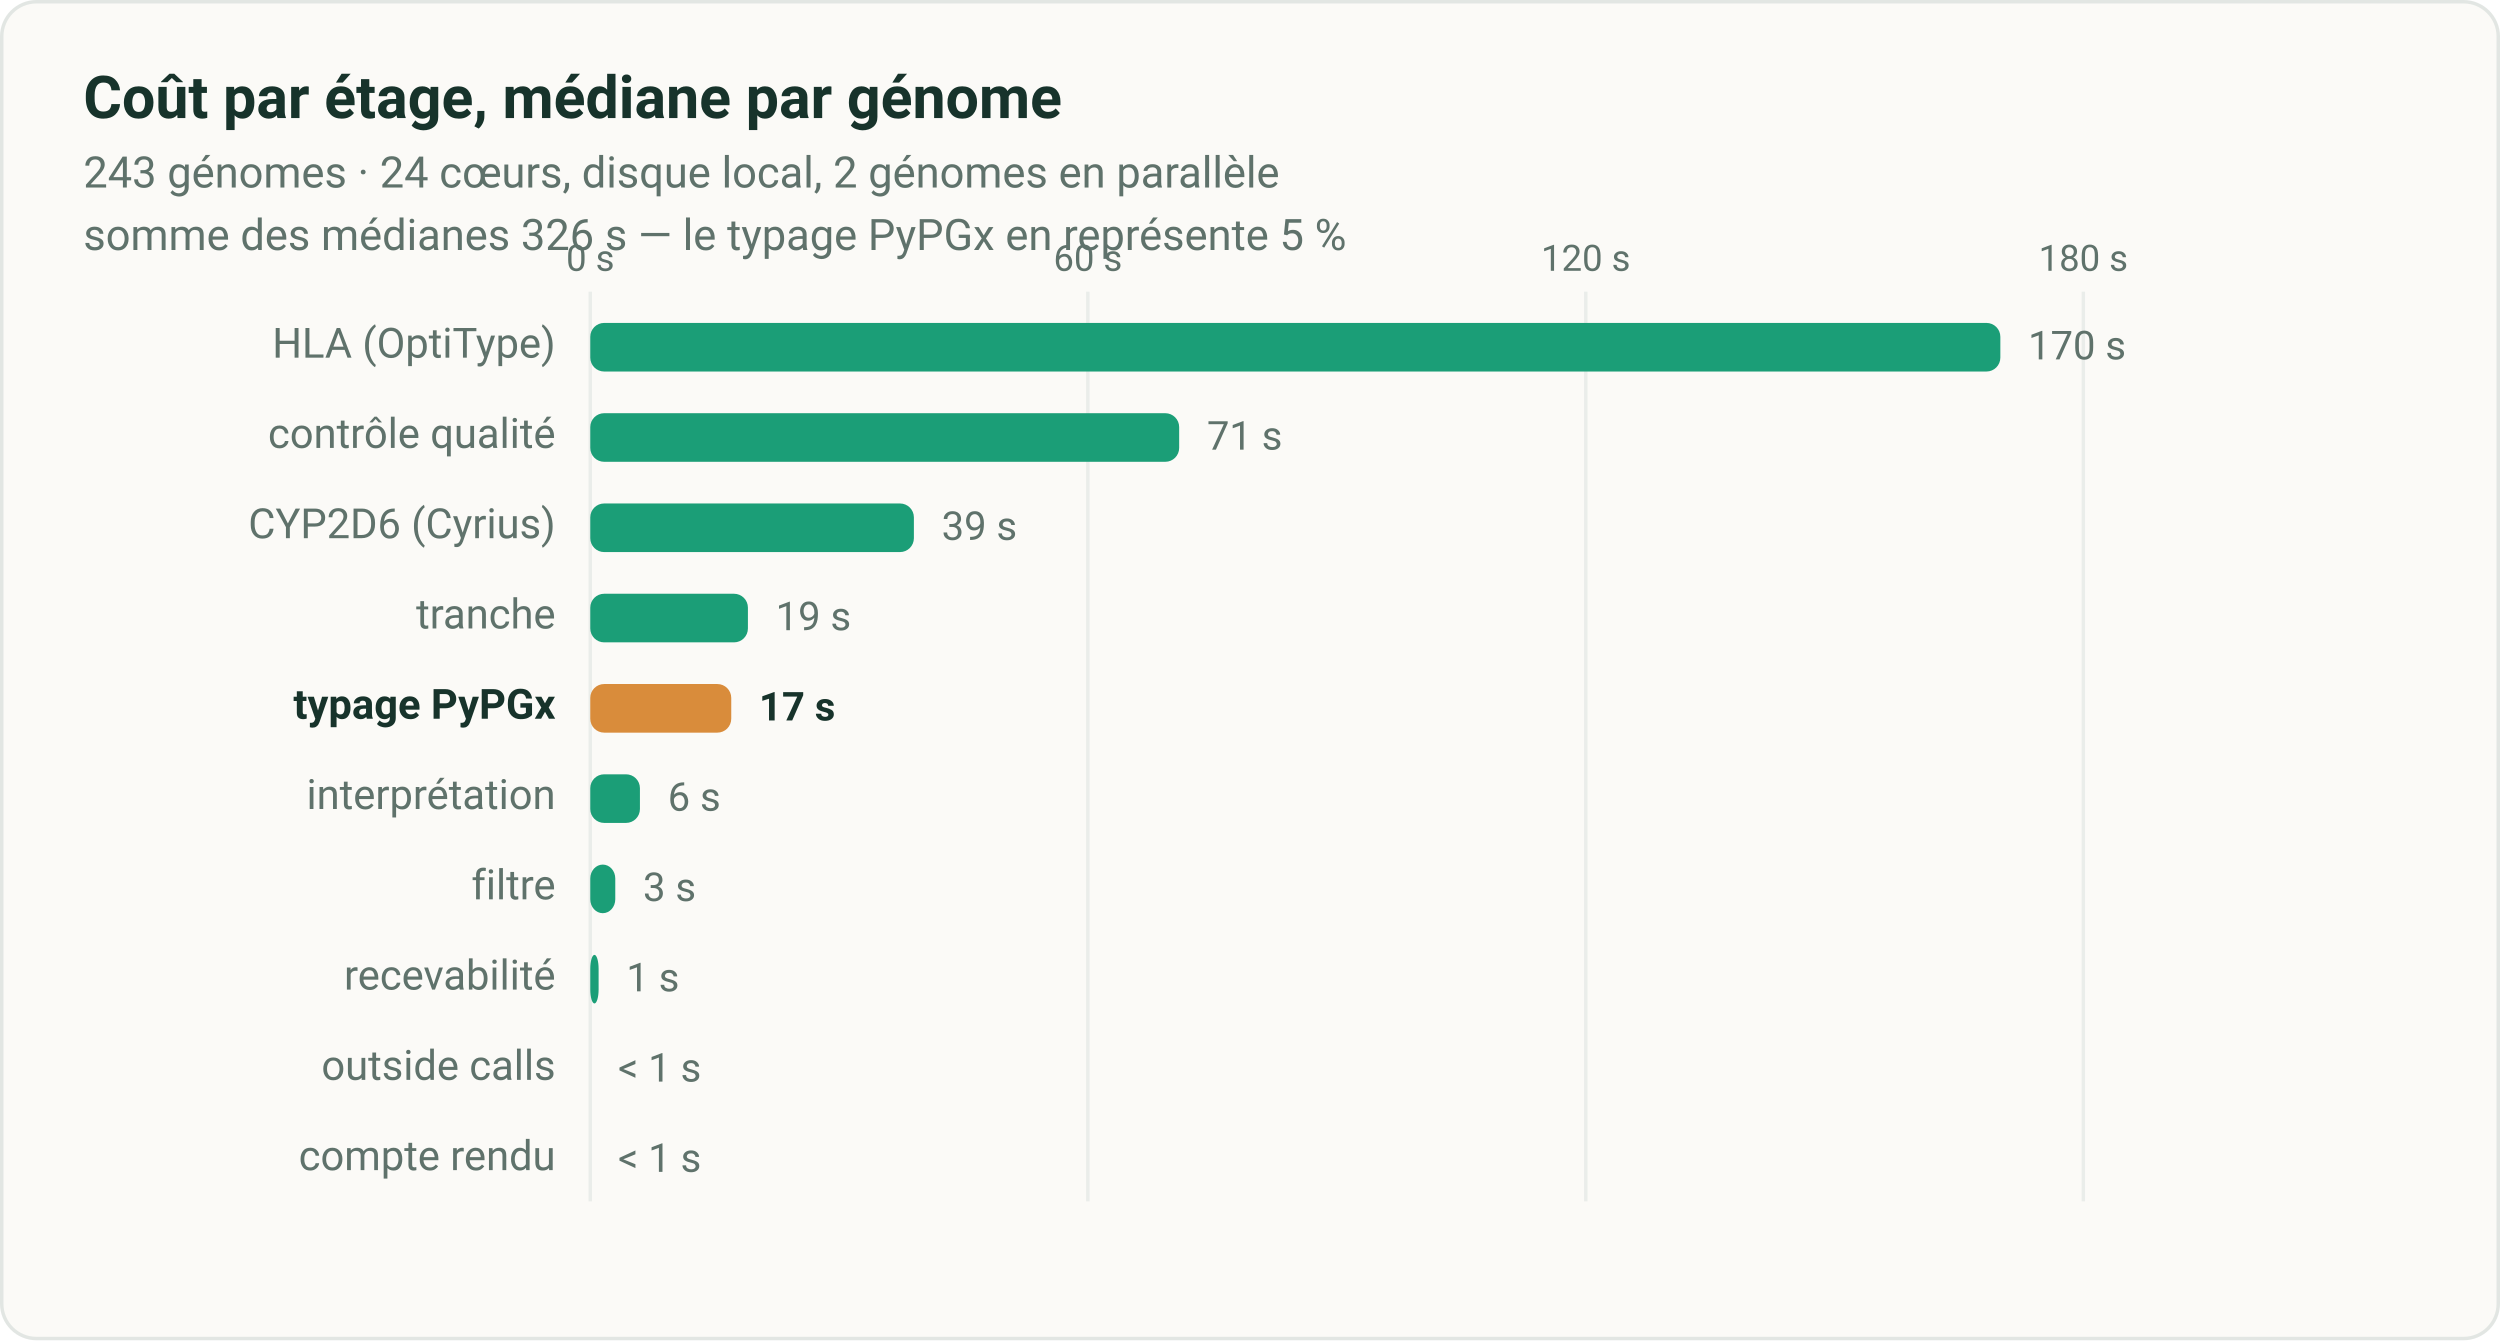
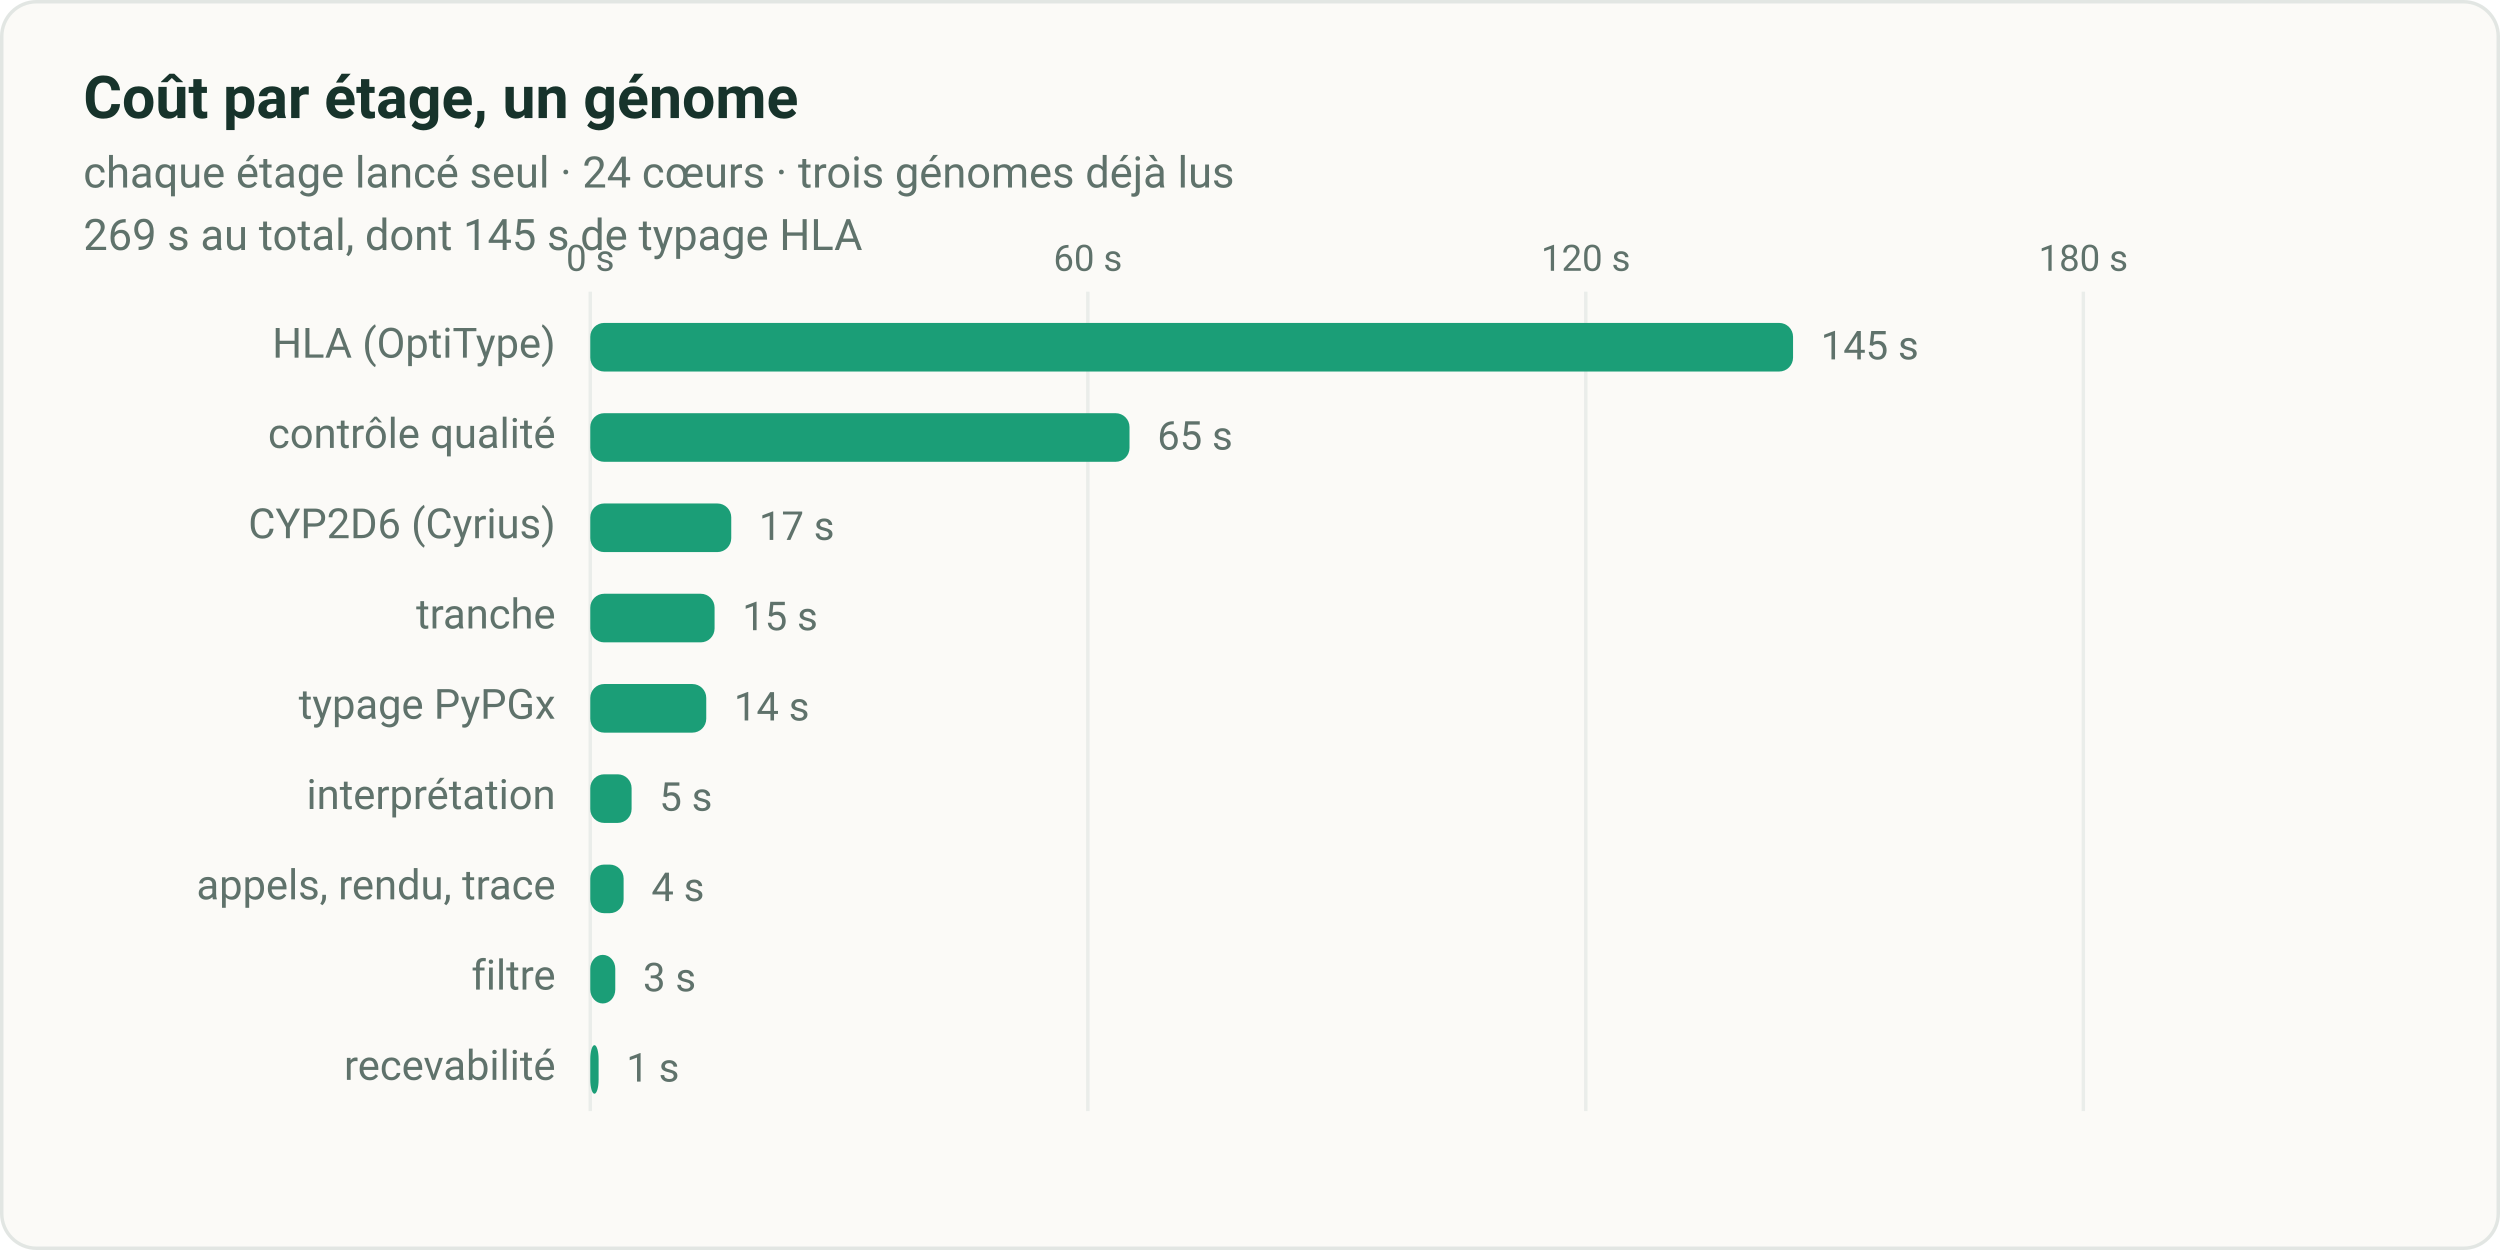
- <svg xmlns="http://www.w3.org/2000/svg" viewBox="0 0 720 386" width="720" height="386" font-family="-apple-system,BlinkMacSystemFont,'Segoe UI',Roboto,Helvetica,Arial,sans-serif">
-   <rect x="0.5" y="0.5" width="719" height="385.0" rx="10" fill="#FBFAF7" stroke="#E2E6E3" />
-   <text x="24" y="34" font-size="17" font-weight="700" fill="#17332B">Coût par étage, médiane par génome</text>
-   <text x="24" y="54" font-size="12.5" fill="#5F726B">243 génomes · 24 cœurs, disque local, 2 génomes en parallèle</text>
-   <text x="24" y="72" font-size="12.5" fill="#5F726B">somme des médianes 326 s — le typage PyPGx en représente 5 %</text>
-   <line x1="170.0" y1="84.0" x2="170.0" y2="346.0" stroke="#EAEDEA" />
+ <svg xmlns="http://www.w3.org/2000/svg" viewBox="0 0 720 360" width="720" height="360" font-family="-apple-system,BlinkMacSystemFont,'Segoe UI',Roboto,Helvetica,Arial,sans-serif">
+   <rect x="0.5" y="0.5" width="719" height="359.0" rx="10" fill="#FBFAF7" stroke="#E2E6E3" />
+   <text x="24" y="34" font-size="17" font-weight="700" fill="#17332B">Coût par étage, un génome</text>
+   <text x="24" y="54" font-size="12.5" fill="#5F726B">chaque étage lancé seul · 24 cœurs · trois génomes déjà lus</text>
+   <text x="24" y="72" font-size="12.5" fill="#5F726B">269 s au total, dont 145 s de typage HLA</text>
+   <line x1="170.0" y1="84.0" x2="170.0" y2="320.0" stroke="#EAEDEA" />
  <text x="170.0" y="78.0" font-size="10.5" fill="#5F726B" text-anchor="middle">0 s</text>
-   <line x1="313.3" y1="84.0" x2="313.3" y2="346.0" stroke="#EAEDEA" />
+   <line x1="313.3" y1="84.0" x2="313.3" y2="320.0" stroke="#EAEDEA" />
  <text x="313.3" y="78.0" font-size="10.5" fill="#5F726B" text-anchor="middle">60 s</text>
-   <line x1="456.7" y1="84.0" x2="456.7" y2="346.0" stroke="#EAEDEA" />
+   <line x1="456.7" y1="84.0" x2="456.7" y2="320.0" stroke="#EAEDEA" />
  <text x="456.7" y="78.0" font-size="10.5" fill="#5F726B" text-anchor="middle">120 s</text>
-   <line x1="600.0" y1="84.0" x2="600.0" y2="346.0" stroke="#EAEDEA" />
+   <line x1="600.0" y1="84.0" x2="600.0" y2="320.0" stroke="#EAEDEA" />
  <text x="600.0" y="78.0" font-size="10.5" fill="#5F726B" text-anchor="middle">180 s</text>
  <text x="160.0" y="103.0" font-size="12" fill="#5F726B" text-anchor="end">HLA (OptiType)</text>
-   <rect x="170.0" y="93.0" width="406.1" height="14" rx="4" fill="#1B9E77" />
-   <text x="584.1" y="103.5" font-size="11.5" fill="#5F726B">170 s</text>
+   <rect x="170.0" y="93.0" width="346.4" height="14" rx="4" fill="#1B9E77" />
+   <text x="524.4" y="103.5" font-size="11.5" fill="#5F726B">145 s</text>
  <text x="160.0" y="129.0" font-size="12" fill="#5F726B" text-anchor="end">contrôle qualité</text>
-   <rect x="170.0" y="119.0" width="169.6" height="14" rx="4" fill="#1B9E77" />
-   <text x="347.6" y="129.5" font-size="11.5" fill="#5F726B">71 s</text>
+   <rect x="170.0" y="119.0" width="155.3" height="14" rx="4" fill="#1B9E77" />
+   <text x="333.3" y="129.5" font-size="11.5" fill="#5F726B">65 s</text>
  <text x="160.0" y="155.0" font-size="12" fill="#5F726B" text-anchor="end">CYP2D6 (Cyrius)</text>
-   <rect x="170.0" y="145.0" width="93.2" height="14" rx="4" fill="#1B9E77" />
-   <text x="271.2" y="155.5" font-size="11.5" fill="#5F726B">39 s</text>
+   <rect x="170.0" y="145.0" width="40.6" height="14" rx="4" fill="#1B9E77" />
+   <text x="218.6" y="155.5" font-size="11.5" fill="#5F726B">17 s</text>
  <text x="160.0" y="181.0" font-size="12" fill="#5F726B" text-anchor="end">tranche</text>
-   <rect x="170.0" y="171.0" width="45.4" height="14" rx="4" fill="#1B9E77" />
-   <text x="223.4" y="181.5" font-size="11.5" fill="#5F726B">19 s</text>
-   <text x="160.0" y="207.0" font-size="12" fill="#17332B" text-anchor="end" font-weight="600">typage PyPGx</text>
-   <rect x="170.0" y="197.0" width="40.6" height="14" rx="4" fill="#D98C3B" />
-   <text x="218.6" y="207.5" font-size="11.5" fill="#17332B" font-weight="600">17 s</text>
+   <rect x="170.0" y="171.0" width="35.8" height="14" rx="4" fill="#1B9E77" />
+   <text x="213.8" y="181.5" font-size="11.5" fill="#5F726B">15 s</text>
+   <text x="160.0" y="207.0" font-size="12" fill="#5F726B" text-anchor="end">typage PyPGx</text>
+   <rect x="170.0" y="197.0" width="33.4" height="14" rx="4" fill="#1B9E77" />
+   <text x="211.4" y="207.5" font-size="11.5" fill="#5F726B">14 s</text>
  <text x="160.0" y="233.0" font-size="12" fill="#5F726B" text-anchor="end">interprétation</text>
-   <rect x="170.0" y="223.0" width="14.3" height="14" rx="4" fill="#1B9E77" />
-   <text x="192.3" y="233.5" font-size="11.5" fill="#5F726B">6 s</text>
-   <text x="160.0" y="259.0" font-size="12" fill="#5F726B" text-anchor="end">filtre</text>
-   <rect x="170.0" y="249.0" width="7.2" height="14" rx="4" fill="#1B9E77" />
-   <text x="185.2" y="259.5" font-size="11.5" fill="#5F726B">3 s</text>
-   <text x="160.0" y="285.0" font-size="12" fill="#5F726B" text-anchor="end">recevabilité</text>
-   <rect x="170.0" y="275.0" width="2.4" height="14" rx="4" fill="#1B9E77" />
-   <text x="180.4" y="285.5" font-size="11.5" fill="#5F726B">1 s</text>
-   <text x="160.0" y="311.0" font-size="12" fill="#5F726B" text-anchor="end">outside calls</text>
-   <text x="178.0" y="311.5" font-size="11.5" fill="#5F726B">&lt; 1 s</text>
-   <text x="160.0" y="337.0" font-size="12" fill="#5F726B" text-anchor="end">compte rendu</text>
-   <text x="178.0" y="337.5" font-size="11.5" fill="#5F726B">&lt; 1 s</text>
+   <rect x="170.0" y="223.0" width="11.9" height="14" rx="4" fill="#1B9E77" />
+   <text x="189.9" y="233.5" font-size="11.5" fill="#5F726B">5 s</text>
+   <text x="160.0" y="259.0" font-size="12" fill="#5F726B" text-anchor="end">appels, rendu, trace</text>
+   <rect x="170.0" y="249.0" width="9.6" height="14" rx="4" fill="#1B9E77" />
+   <text x="187.6" y="259.5" font-size="11.5" fill="#5F726B">4 s</text>
+   <text x="160.0" y="285.0" font-size="12" fill="#5F726B" text-anchor="end">filtre</text>
+   <rect x="170.0" y="275.0" width="7.2" height="14" rx="4" fill="#1B9E77" />
+   <text x="185.2" y="285.5" font-size="11.5" fill="#5F726B">3 s</text>
+   <text x="160.0" y="311.0" font-size="12" fill="#5F726B" text-anchor="end">recevabilité</text>
+   <rect x="170.0" y="301.0" width="2.4" height="14" rx="4" fill="#1B9E77" />
+   <text x="180.4" y="311.5" font-size="11.5" fill="#5F726B">1 s</text>
</svg>
